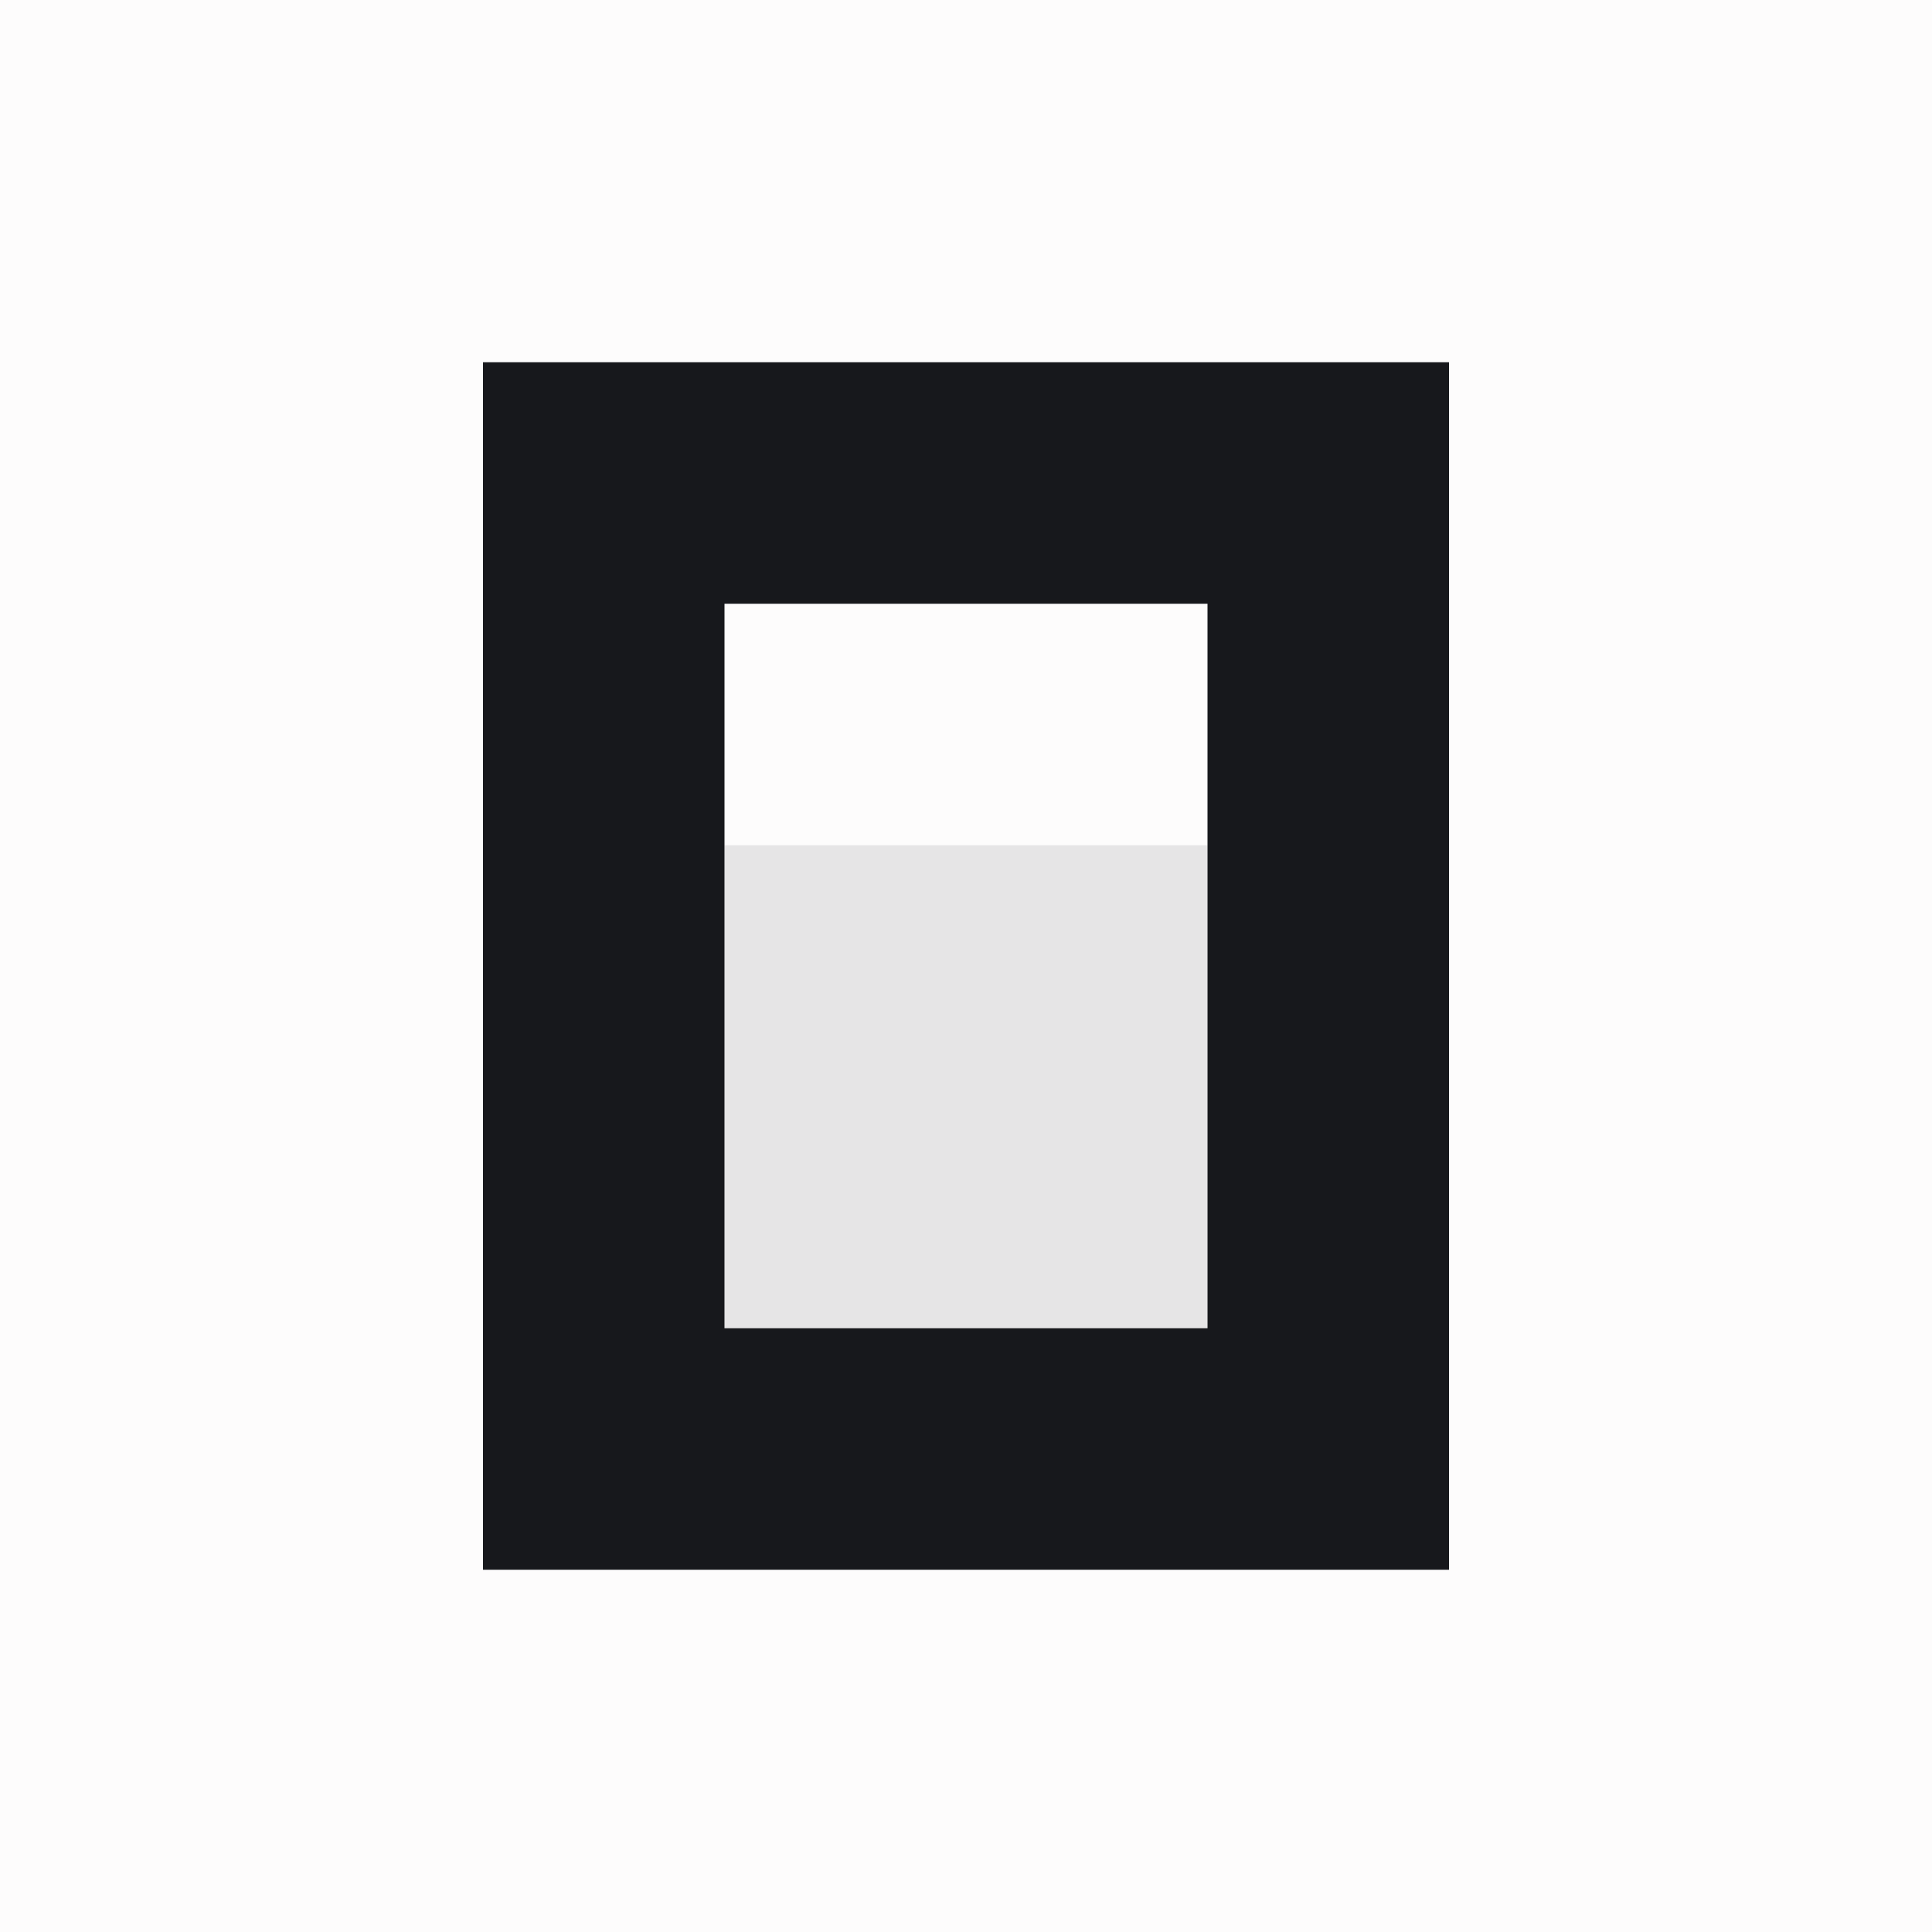
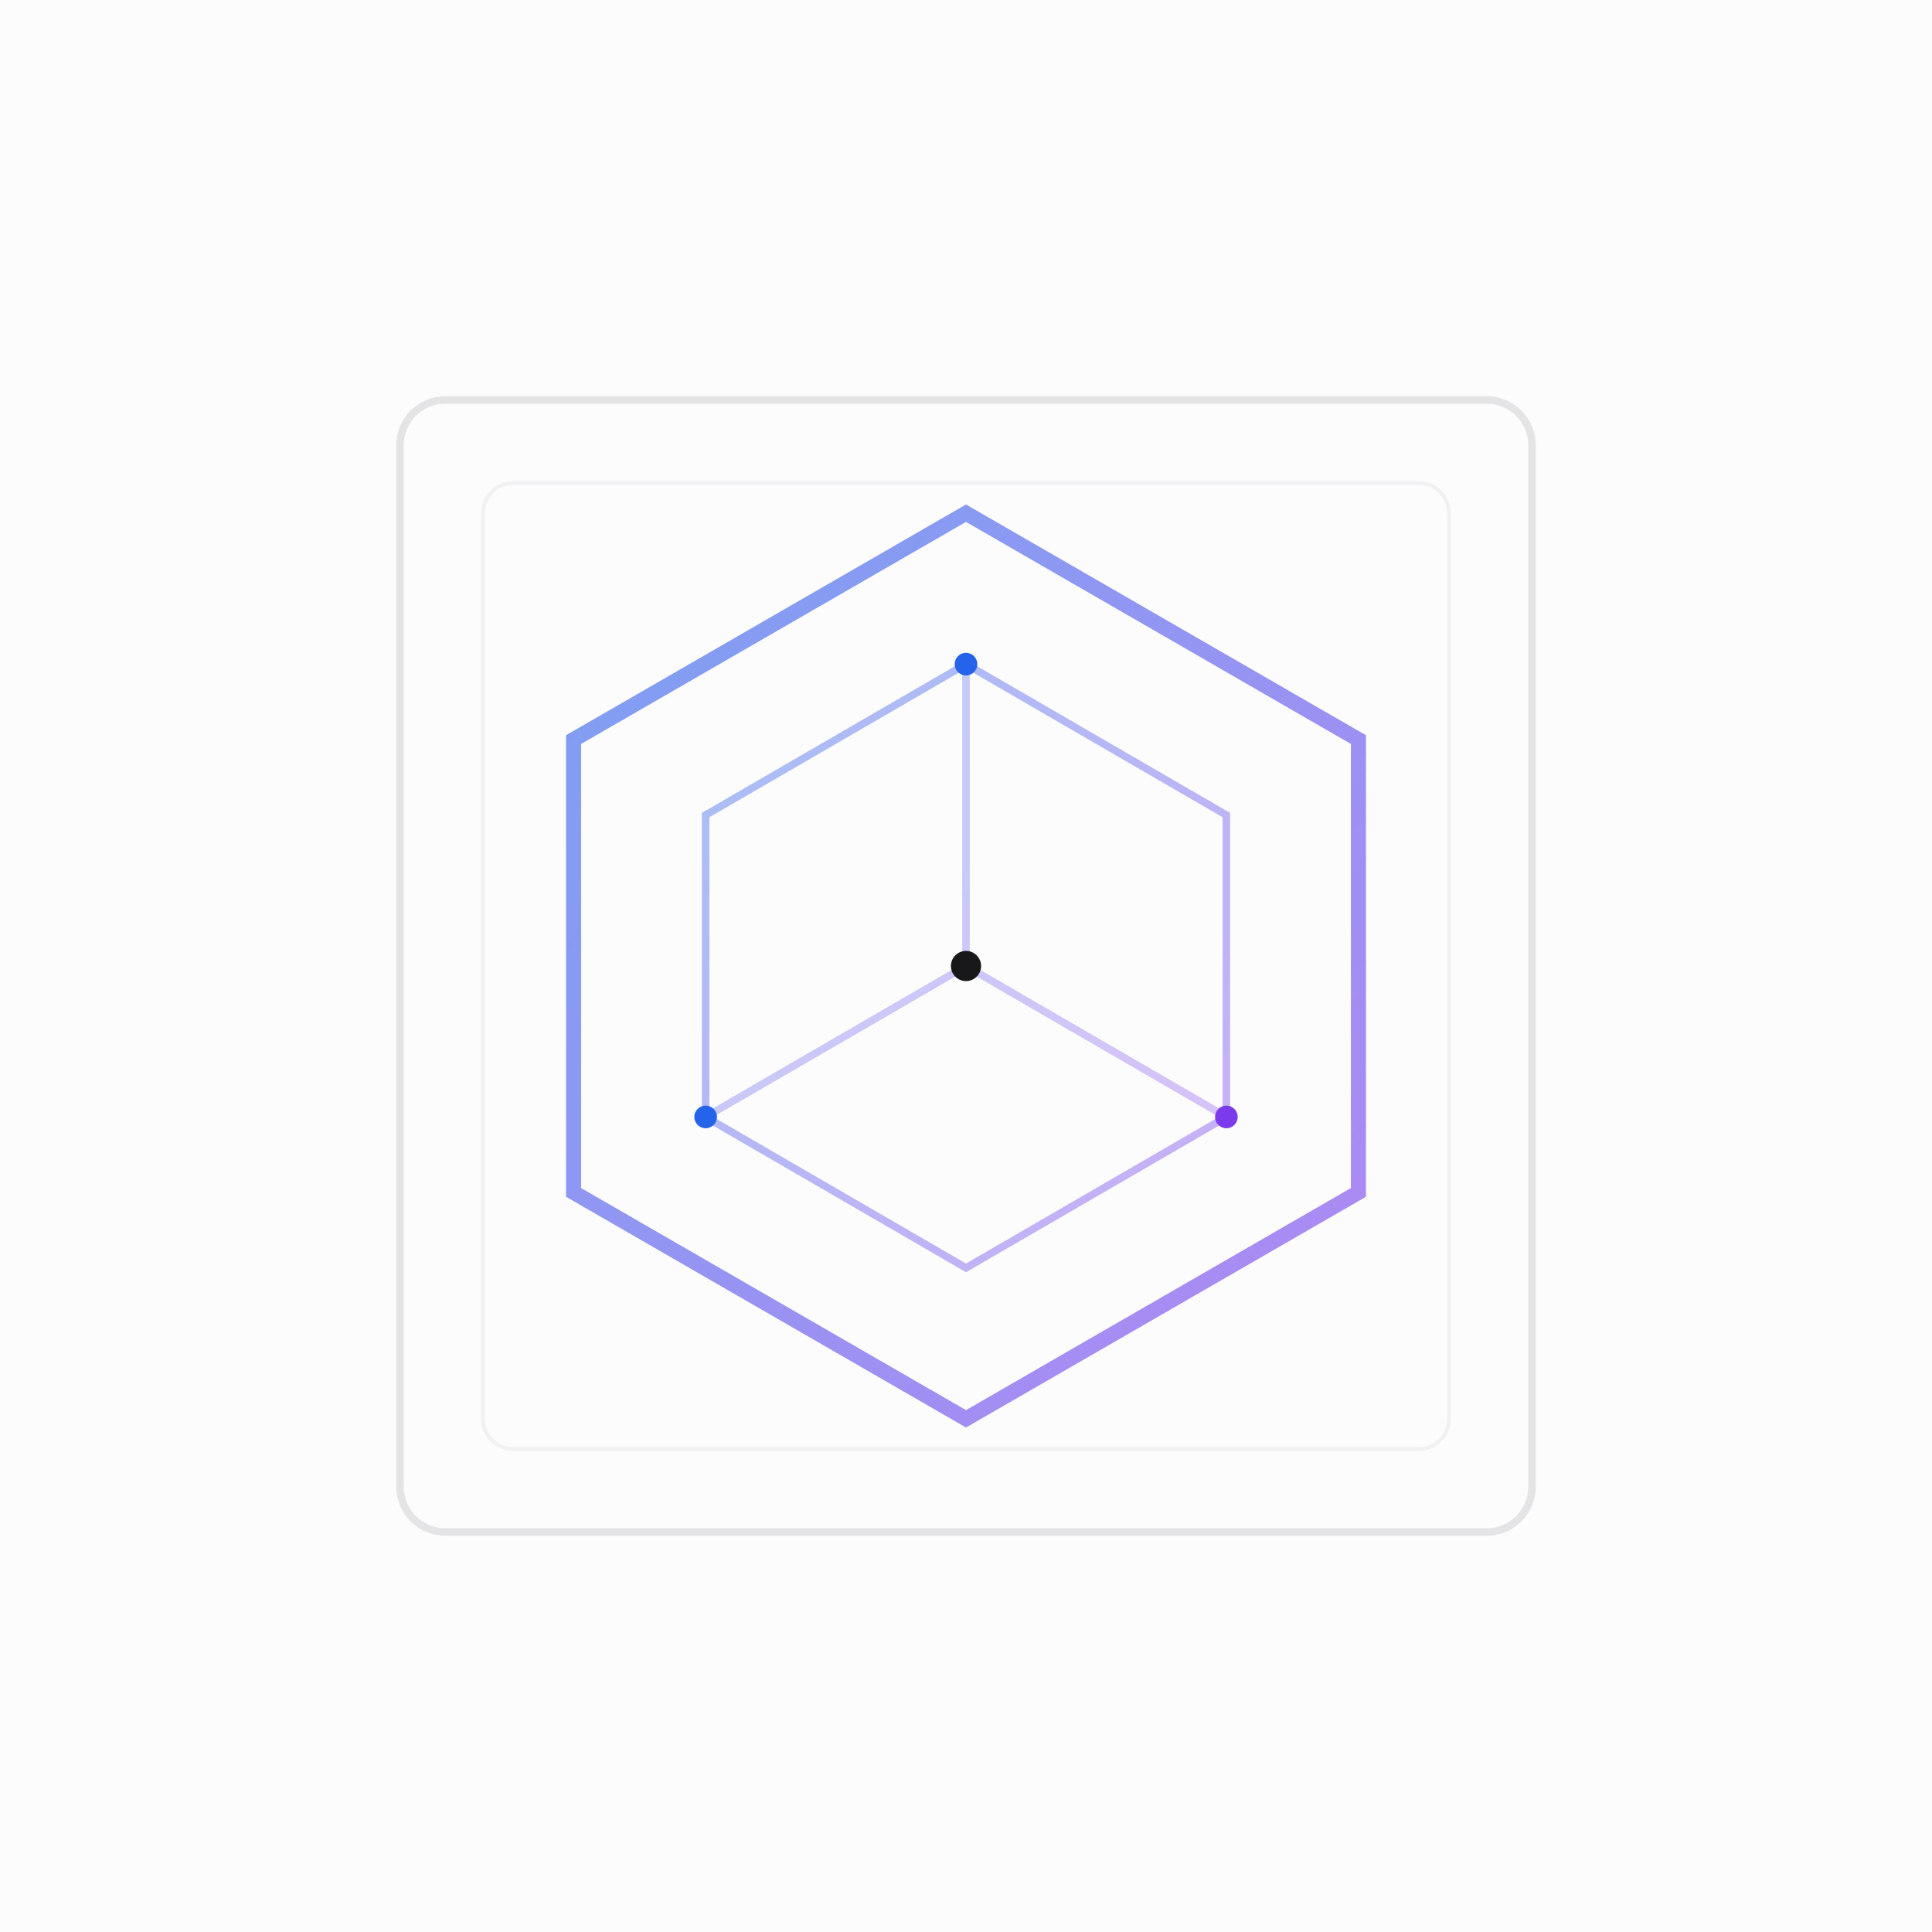
<svg xmlns="http://www.w3.org/2000/svg" width="512" height="512" viewBox="0 0 512 512" fill="none">
+   <defs>
+     <linearGradient id="glow-light" x1="0%" y1="0%" x2="100%" y2="100%">
+       <stop offset="0%" stop-color="#2563EB" />
+       <stop offset="100%" stop-color="#7C3AED" />
+     </linearGradient>
+   </defs>
  <rect width="512" height="512" fill="#FDFCFC" />
-   <path d="M320 224V352H192V224H320Z" fill="#E6E5E6" />
-   <path fill-rule="evenodd" clip-rule="evenodd" d="M384 416H128V96H384V416ZM320 160H192V352H320V160Z" fill="#17181C" />
+   <rect x="106" y="106" width="300" height="300" rx="12" stroke="#E4E4E7" stroke-width="2" />
+   <rect x="128" y="128" width="256" height="256" rx="8" stroke="#F1F1F4" stroke-width="1" />
+   <g transform="translate(256, 256)">
+     <path d="M0 -120 L104 -60 L104 60 L0 120 L-104 60 L-104 -60 Z" fill="none" stroke="url(#glow-light)" stroke-width="4" opacity="0.6">
+       <animate attributeName="opacity" values="0.3;0.6;0.3" dur="3s" repeatCount="indefinite" />
+     </path>
+     <path d="M0 -80 L69 -40 L69 40 L0 80 L-69 40 L-69 -40 Z" fill="none" stroke="url(#glow-light)" stroke-width="2" opacity="0.4" />
+     <path d="M0 0 L0 -80 M0 0 L69 40 M0 0 L-69 40" stroke="url(#glow-light)" stroke-width="2" opacity="0.3" />
+     <circle cx="0" cy="-80" r="3" fill="#2563EB" />
+     <circle cx="69" cy="40" r="3" fill="#7C3AED" />
+     <circle cx="-69" cy="40" r="3" fill="#2563EB" />
+     <circle cx="0" cy="0" r="4" fill="#18181B" />
+   </g>
</svg>
